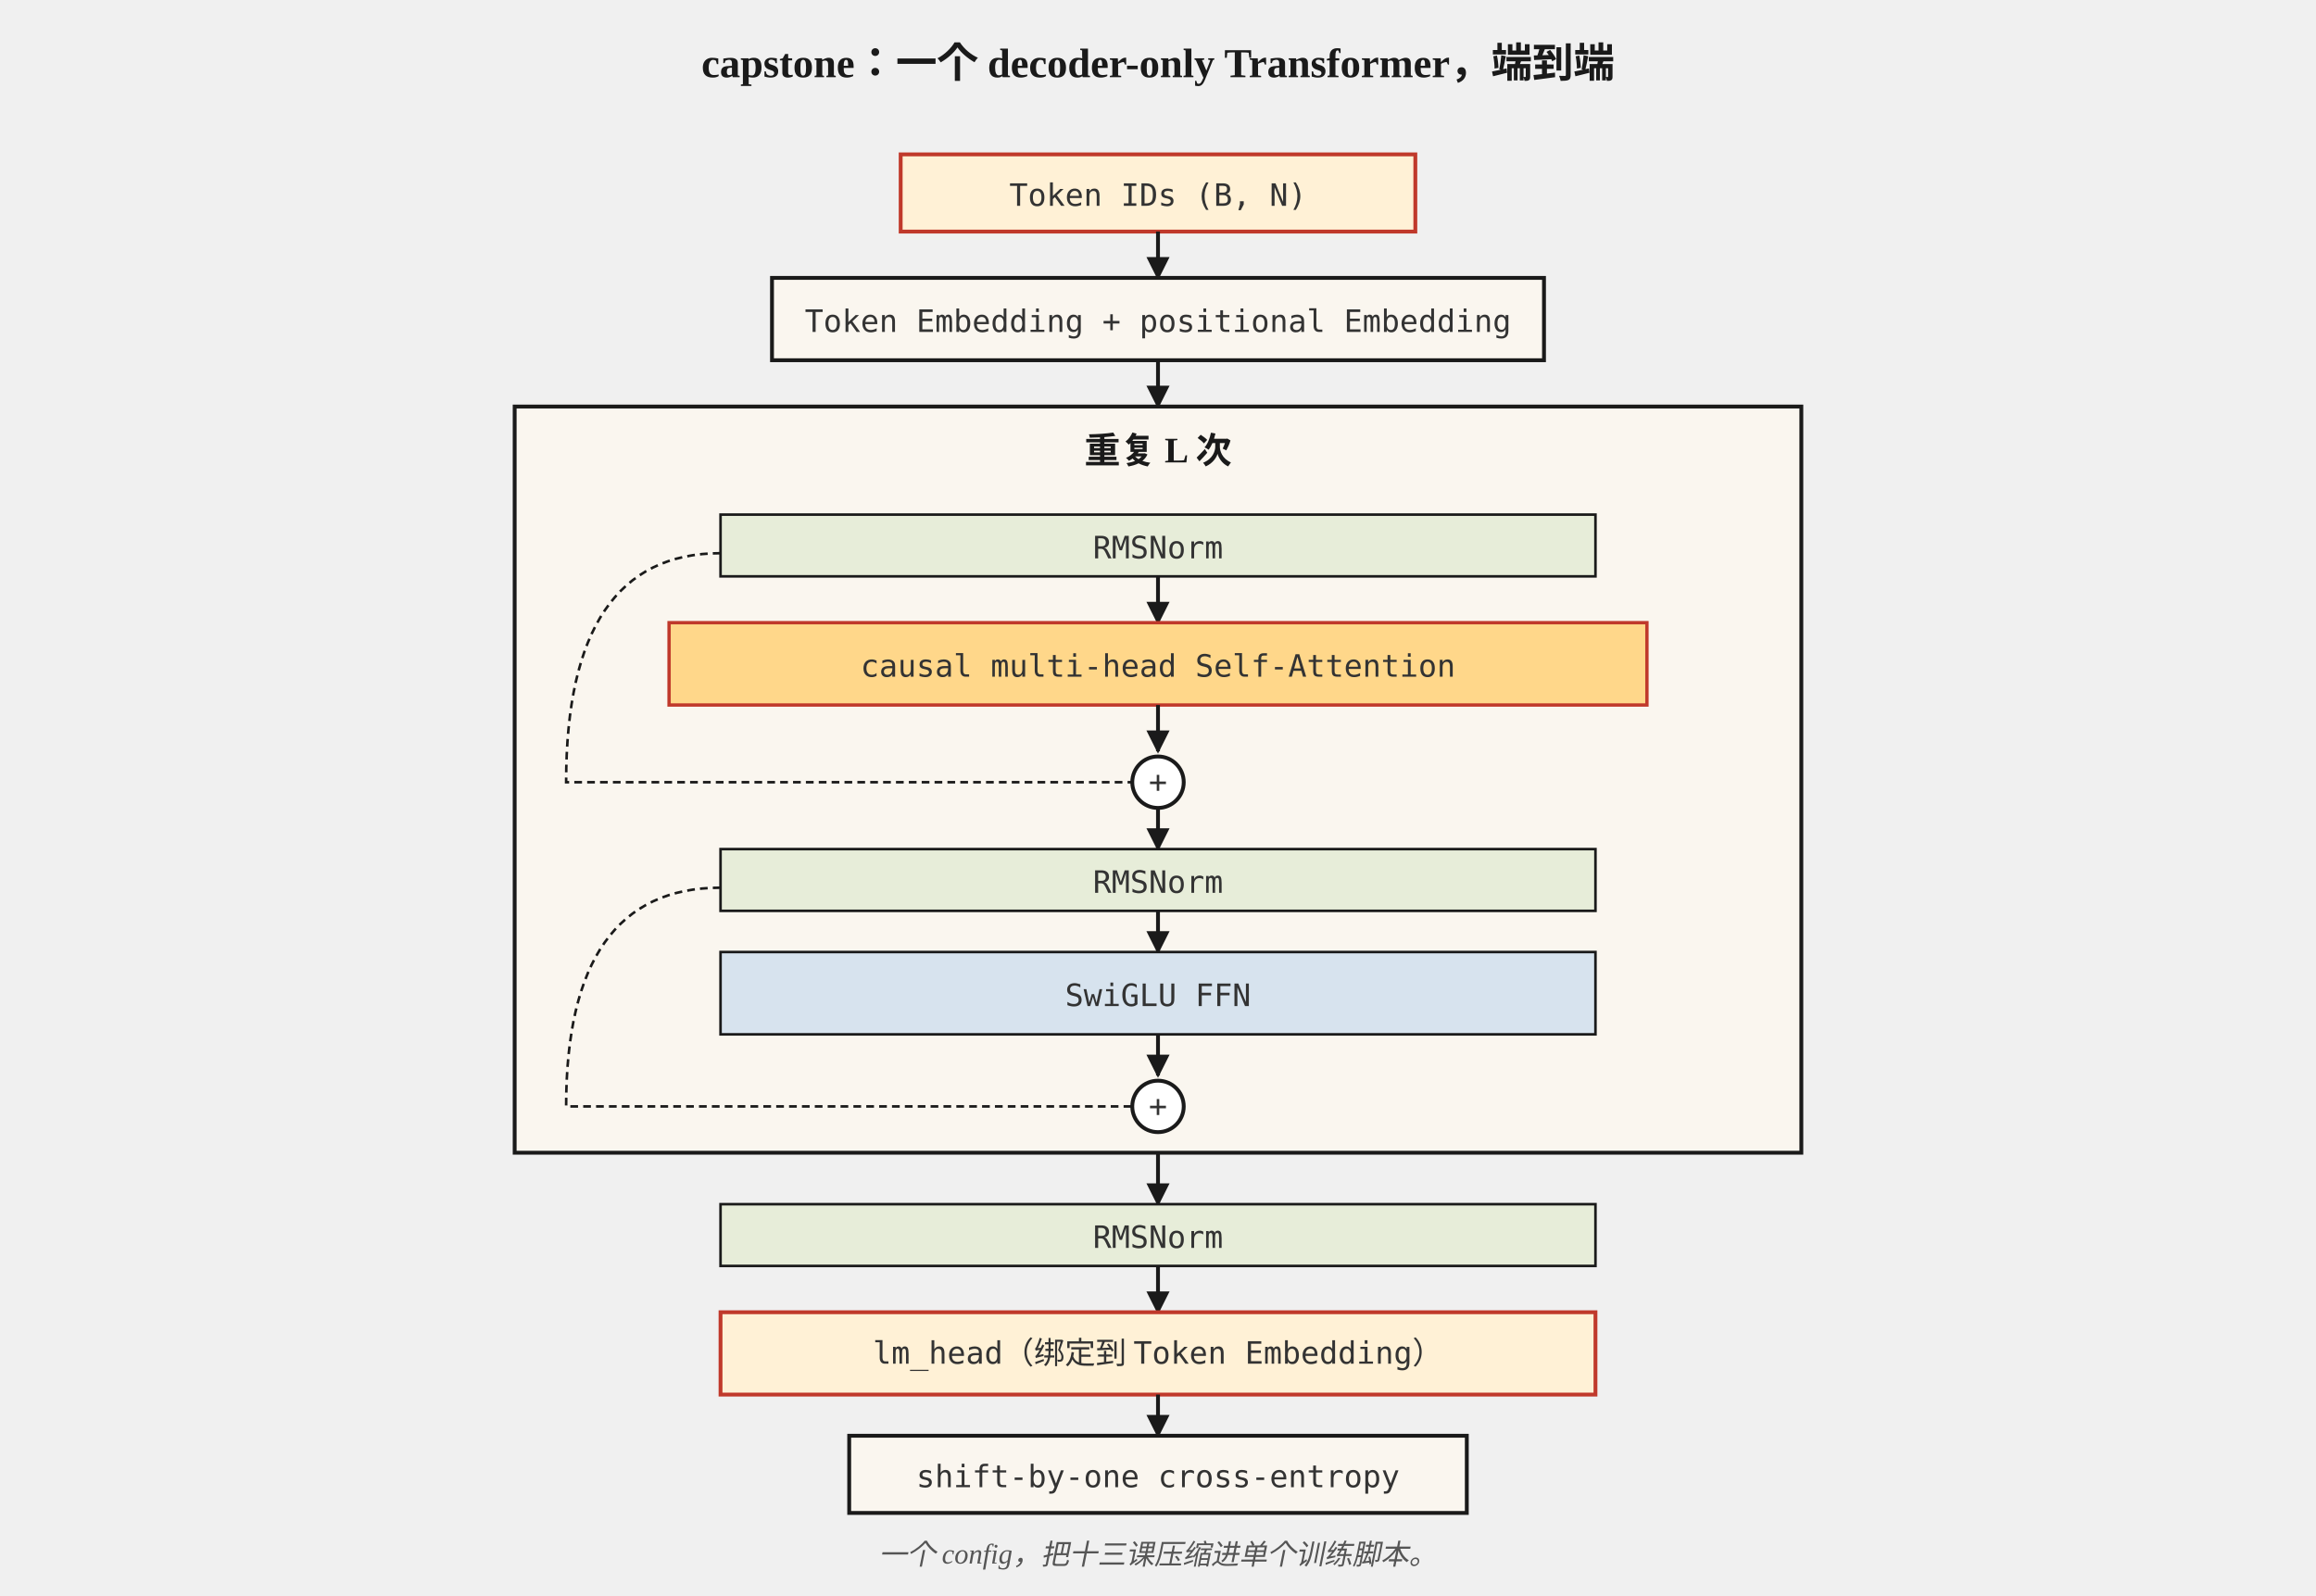
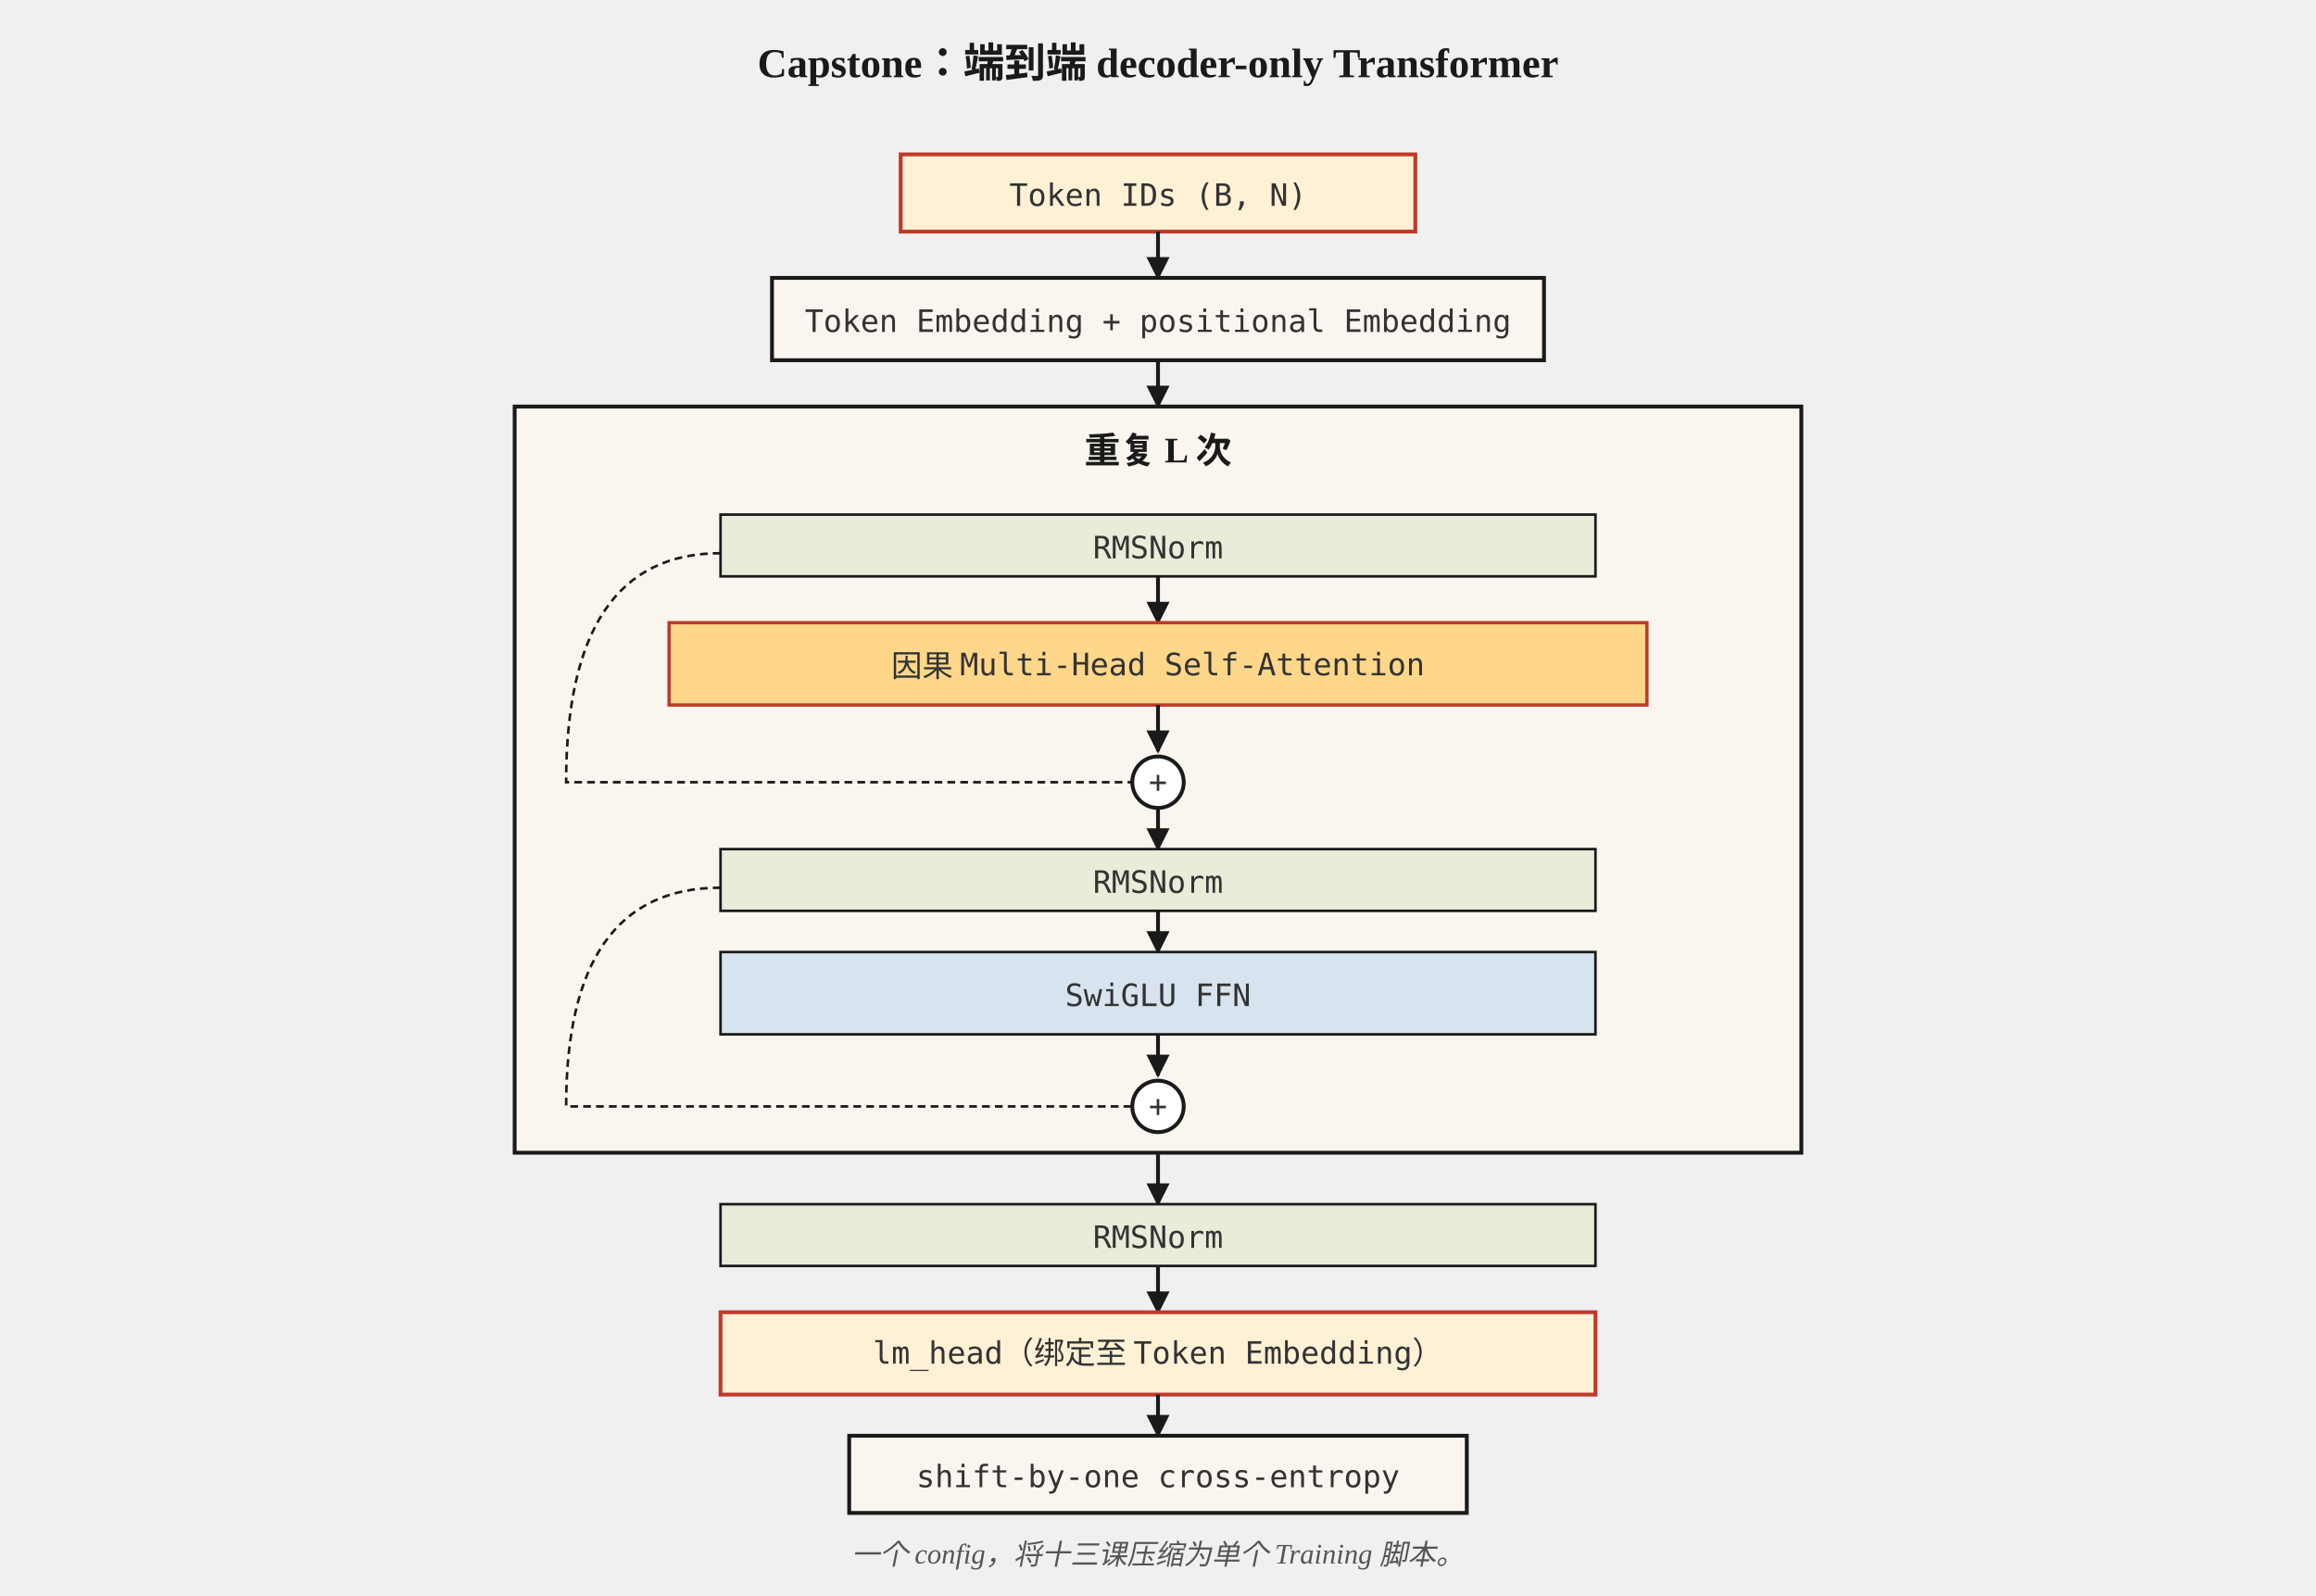
<svg xmlns="http://www.w3.org/2000/svg" viewBox="0 0 900 620" font-family="Georgia, 'Times New Roman', serif">
  <defs>
    <marker id="arrow" viewBox="0 0 10 10" refX="9" refY="5" markerWidth="6" markerHeight="6" orient="auto">
      <path d="M0,0 L10,5 L0,10 z" fill="#1a1a1a" />
    </marker>
    <style>
      .box { fill: #faf6ef; stroke: #1a1a1a; stroke-width: 1.5; }
      .hot { fill: #fff1d6; stroke: #c0392b; stroke-width: 1.5; }
      .norm { fill: #e7edd9; stroke: #1a1a1a; stroke-width: 1; }
      .attn { fill: #ffd78a; stroke: #c0392b; stroke-width: 1.3; }
      .ffn { fill: #d7e3ee; stroke: #1a1a1a; stroke-width: 1; }
      .label { font-size: 14px; font-weight: 600; fill: #1a1a1a; }
      .content { font-size: 12px; fill: #333; font-family: 'Menlo', monospace; }
      .caption { font-size: 11px; fill: #555; font-style: italic; }
      .title { font-size: 16px; font-weight: 700; fill: #1a1a1a; }
    </style>
  </defs>
-   <text x="450" y="30" text-anchor="middle" class="title">capstone：一个 decoder-only Transformer，端到端</text>
+   <text x="450" y="30" text-anchor="middle" class="title">Capstone：端到端 decoder-only Transformer</text>
  <rect x="350" y="60" width="200" height="30" class="hot" />
  <text x="450" y="80" text-anchor="middle" class="content">Token IDs (B, N)</text>
  <line x1="450" y1="90" x2="450" y2="108" stroke="#1a1a1a" stroke-width="1.5" marker-end="url(#arrow)" />
  <rect x="300" y="108" width="300" height="32" class="box" />
  <text x="450" y="129" text-anchor="middle" class="content">Token Embedding + positional Embedding</text>
  <line x1="450" y1="140" x2="450" y2="158" stroke="#1a1a1a" stroke-width="1.5" marker-end="url(#arrow)" />
  <rect x="200" y="158" width="500" height="290" class="box" />
  <text x="450" y="180" text-anchor="middle" class="label">重复 L 次</text>
  <rect x="280" y="200" width="340" height="24" class="norm" />
  <text x="450" y="217" text-anchor="middle" class="content">RMSNorm</text>
  <line x1="450" y1="224" x2="450" y2="242" stroke="#1a1a1a" stroke-width="1.5" marker-end="url(#arrow)" />
  <rect x="260" y="242" width="380" height="32" class="attn" />
-   <text x="450" y="263" text-anchor="middle" class="content">causal multi-head Self-Attention</text>
+   <text x="450" y="263" text-anchor="middle" class="content">因果 Multi-Head Self-Attention</text>
  <line x1="450" y1="274" x2="450" y2="292" stroke="#1a1a1a" stroke-width="1.5" marker-end="url(#arrow)" />
  <circle cx="450" cy="304" r="10" fill="#fff" stroke="#1a1a1a" stroke-width="1.5" />
  <text x="450" y="308" text-anchor="middle" class="content">+</text>
  <path d="M 280 215 Q 220 215 220 304 Q 220 304 440 304" fill="none" stroke="#1a1a1a" stroke-width="1" stroke-dasharray="3,2" />
  <line x1="450" y1="314" x2="450" y2="330" stroke="#1a1a1a" stroke-width="1.5" marker-end="url(#arrow)" />
  <rect x="280" y="330" width="340" height="24" class="norm" />
  <text x="450" y="347" text-anchor="middle" class="content">RMSNorm</text>
  <line x1="450" y1="354" x2="450" y2="370" stroke="#1a1a1a" stroke-width="1.5" marker-end="url(#arrow)" />
  <rect x="280" y="370" width="340" height="32" class="ffn" />
  <text x="450" y="391" text-anchor="middle" class="content">SwiGLU FFN</text>
  <line x1="450" y1="402" x2="450" y2="418" stroke="#1a1a1a" stroke-width="1.5" marker-end="url(#arrow)" />
  <circle cx="450" cy="430" r="10" fill="#fff" stroke="#1a1a1a" stroke-width="1.5" />
  <text x="450" y="434" text-anchor="middle" class="content">+</text>
  <path d="M 280 345 Q 220 345 220 430 Q 220 430 440 430" fill="none" stroke="#1a1a1a" stroke-width="1" stroke-dasharray="3,2" />
  <line x1="450" y1="448" x2="450" y2="468" stroke="#1a1a1a" stroke-width="1.5" marker-end="url(#arrow)" />
  <rect x="280" y="468" width="340" height="24" class="norm" />
  <text x="450" y="485" text-anchor="middle" class="content">RMSNorm</text>
  <line x1="450" y1="492" x2="450" y2="510" stroke="#1a1a1a" stroke-width="1.5" marker-end="url(#arrow)" />
  <rect x="280" y="510" width="340" height="32" class="hot" />
-   <text x="450" y="530" text-anchor="middle" class="content">lm_head（绑定到 Token Embedding）</text>
+   <text x="450" y="530" text-anchor="middle" class="content">lm_head（绑定至 Token Embedding）</text>
  <line x1="450" y1="542" x2="450" y2="558" stroke="#1a1a1a" stroke-width="1.5" marker-end="url(#arrow)" />
  <rect x="330" y="558" width="240" height="30" class="box" />
  <text x="450" y="578" text-anchor="middle" class="content">shift-by-one cross-entropy</text>
-   <text x="450" y="608" text-anchor="middle" class="caption">一个 config，把十三课压缩进单个训练脚本。</text>
+   <text x="450" y="608" text-anchor="middle" class="caption">一个 config，将十三课压缩为单个 Training 脚本。</text>
</svg>
